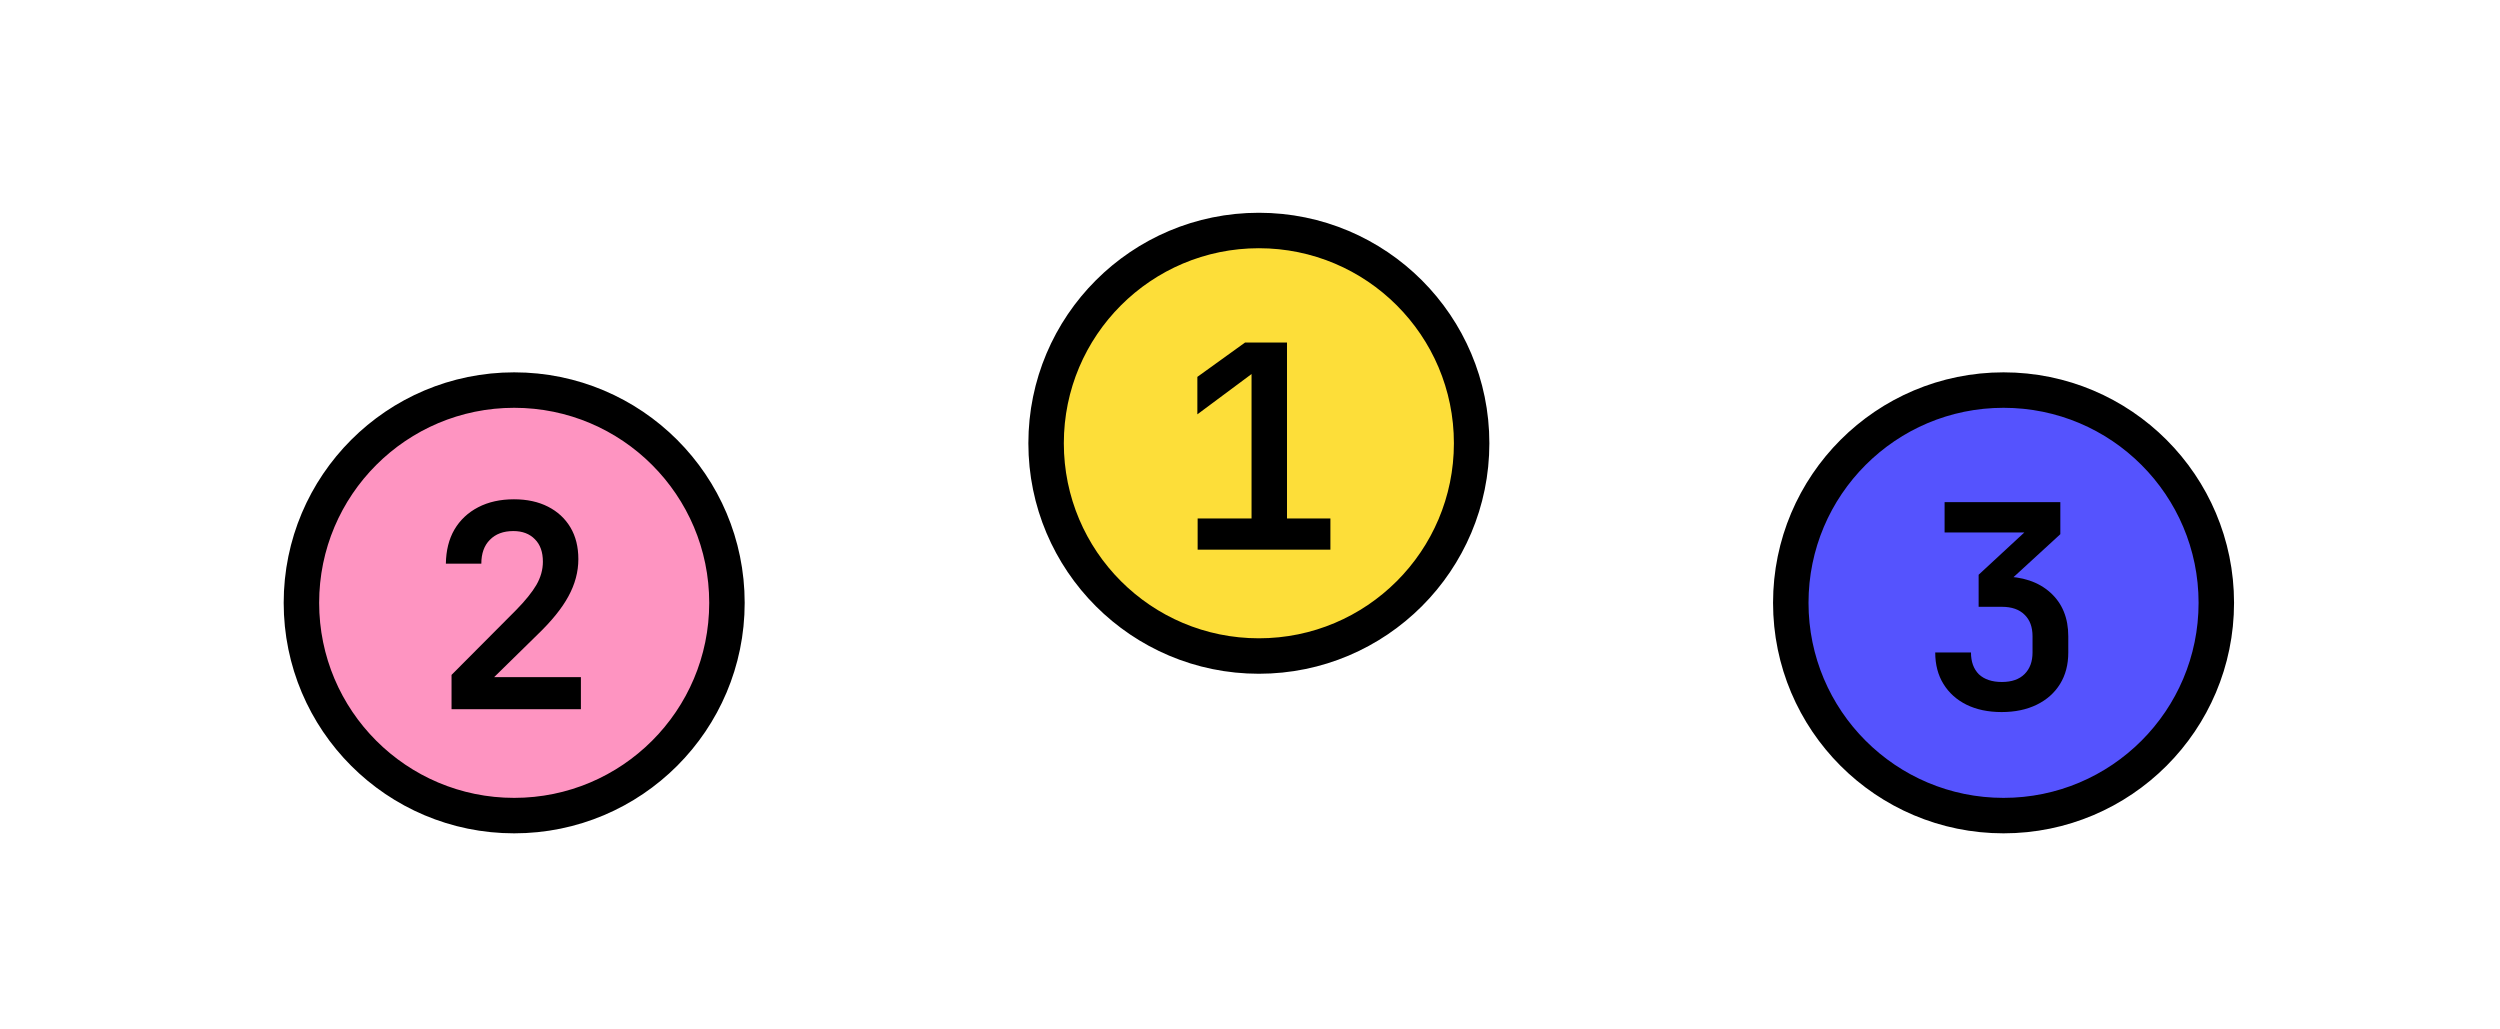
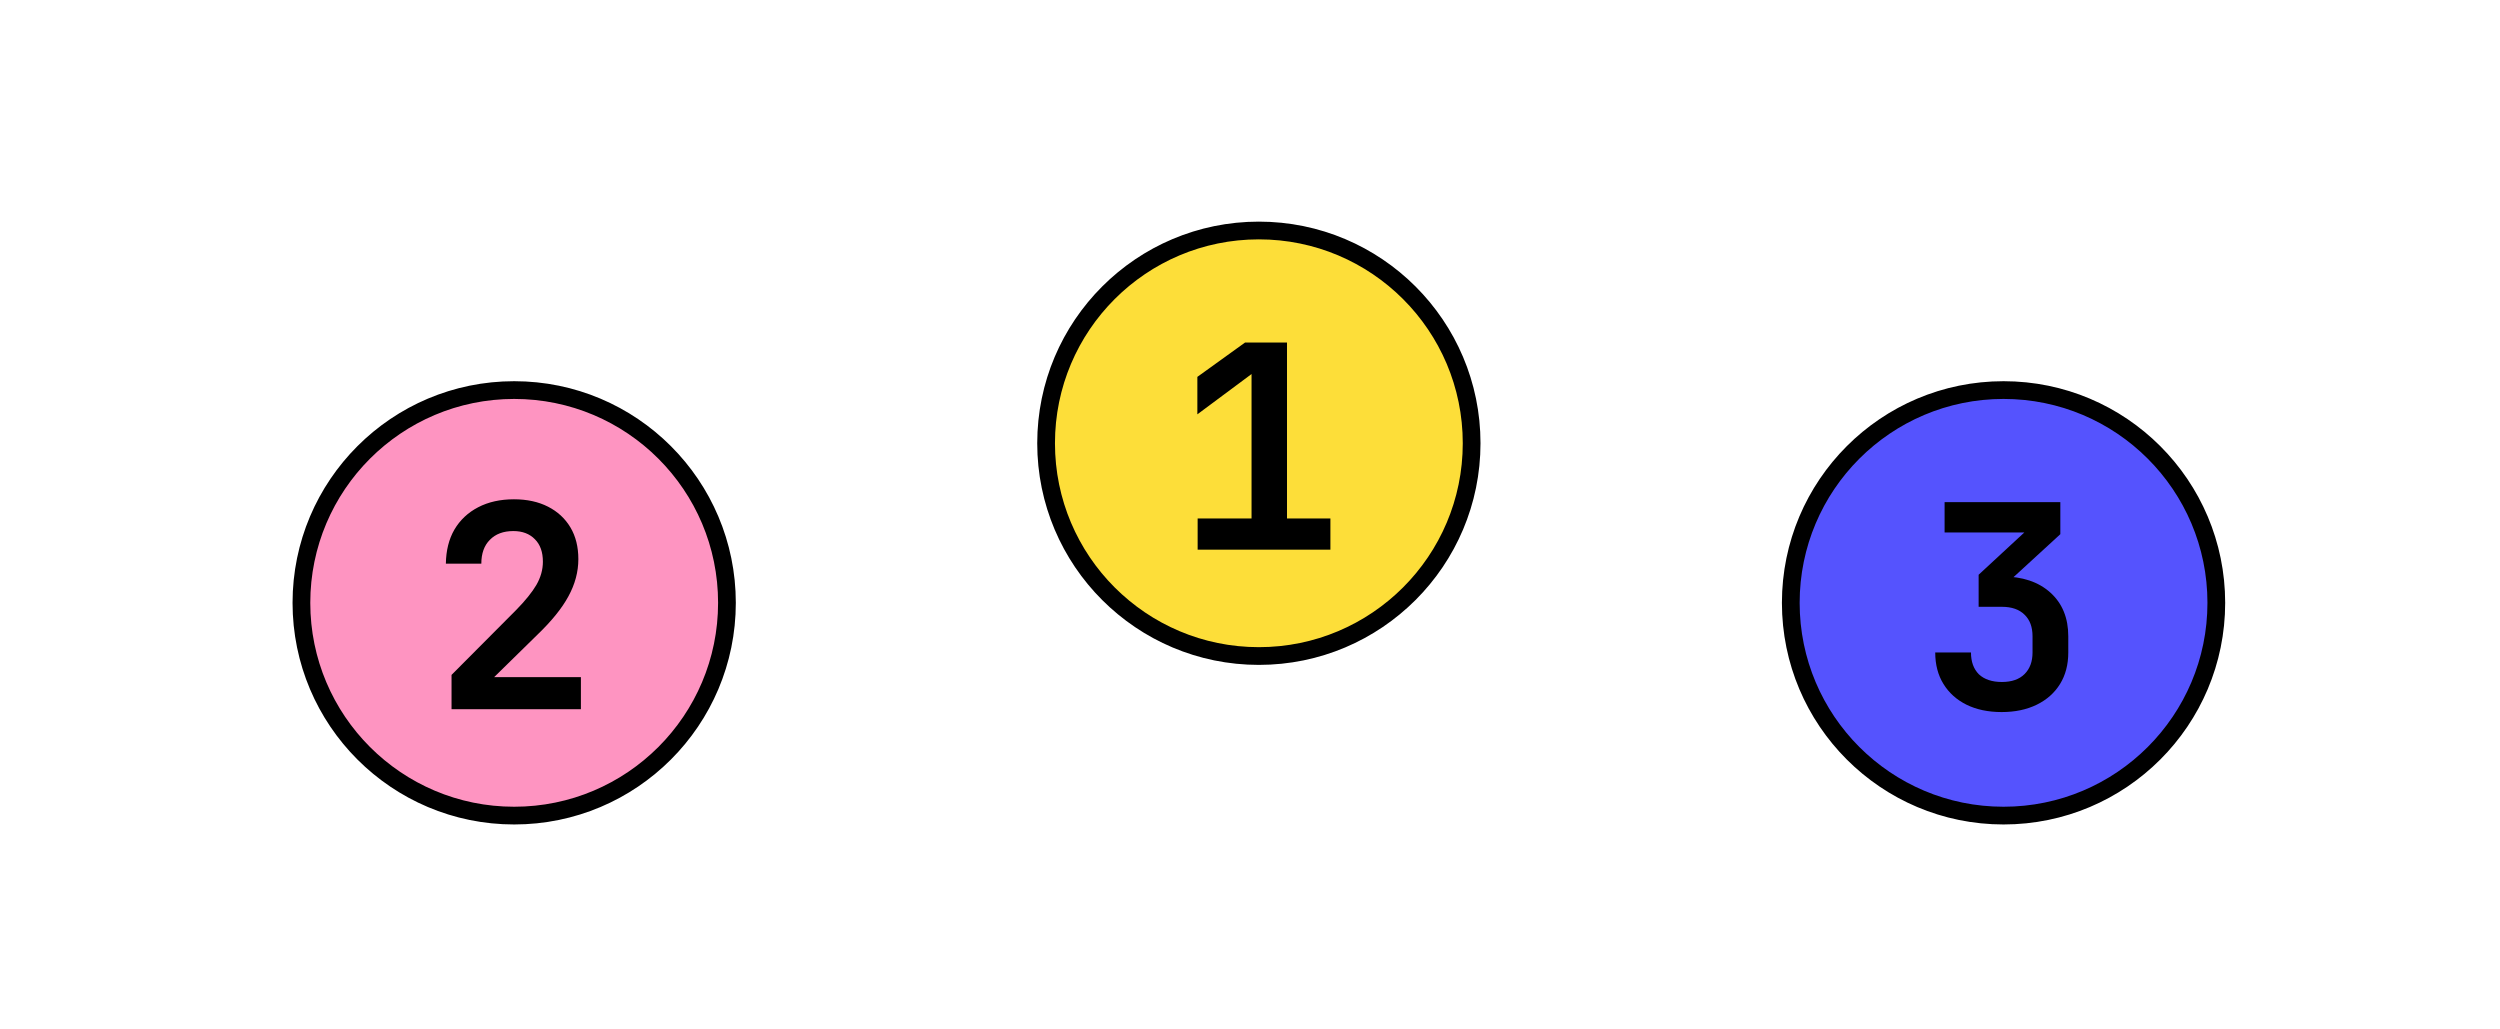
<svg xmlns="http://www.w3.org/2000/svg" width="141" height="58" viewBox="0 0 141 58" fill="none">
-   <circle cx="29" cy="34" r="12" fill="#FE94C1" stroke="black" stroke-width="2" />
-   <circle cx="71" cy="25" r="12" fill="#FDDE39" stroke="black" stroke-width="2" />
-   <circle cx="113" cy="34" r="12" fill="#5553FE" stroke="black" stroke-width="2" />
+   <circle cx="29" cy="34" r="12" fill="#FE94C1" stroke="black" strokeWidth="2" />
+   <circle cx="71" cy="25" r="12" fill="#FDDE39" stroke="black" strokeWidth="2" />
+   <circle cx="113" cy="34" r="12" fill="#5553FE" stroke="black" strokeWidth="2" />
  <path d="M112.891 40.16C112.134 40.16 111.472 40.021 110.907 39.744C110.352 39.467 109.92 39.077 109.611 38.576C109.302 38.075 109.147 37.483 109.147 36.8H111.163C111.163 37.323 111.312 37.733 111.611 38.032C111.92 38.32 112.352 38.464 112.907 38.464C113.462 38.464 113.888 38.315 114.187 38.016C114.486 37.717 114.635 37.312 114.635 36.8V35.888C114.635 35.365 114.486 34.96 114.187 34.672C113.888 34.373 113.462 34.224 112.907 34.224H111.595V32.416L114.171 30.032H109.675V28.32H116.203V30.128L112.907 33.152V32.512C114.059 32.512 114.971 32.816 115.643 33.424C116.315 34.032 116.651 34.853 116.651 35.888V36.8C116.651 37.483 116.496 38.075 116.187 38.576C115.878 39.077 115.44 39.467 114.875 39.744C114.31 40.021 113.648 40.16 112.891 40.16Z" fill="black" />
  <path d="M25.467 40V38.064L29.115 34.4C29.627 33.877 30.006 33.408 30.251 32.992C30.497 32.565 30.619 32.128 30.619 31.68C30.619 31.136 30.47 30.715 30.171 30.416C29.872 30.107 29.467 29.952 28.955 29.952C28.39 29.952 27.947 30.117 27.627 30.448C27.307 30.768 27.147 31.216 27.147 31.792H25.147C25.158 31.045 25.318 30.405 25.627 29.872C25.947 29.328 26.395 28.907 26.971 28.608C27.547 28.309 28.219 28.16 28.987 28.16C29.723 28.16 30.363 28.299 30.907 28.576C31.451 28.853 31.872 29.243 32.171 29.744C32.47 30.245 32.619 30.843 32.619 31.536C32.619 32.251 32.432 32.949 32.059 33.632C31.697 34.304 31.11 35.029 30.299 35.808L27.867 38.192H32.763V40H25.467Z" fill="black" />
  <path d="M67.547 31V29.24H70.587V21.096L67.531 23.368V21.256L70.219 19.32H72.587V29.24H75.035V31H67.547Z" fill="black" />
</svg>
